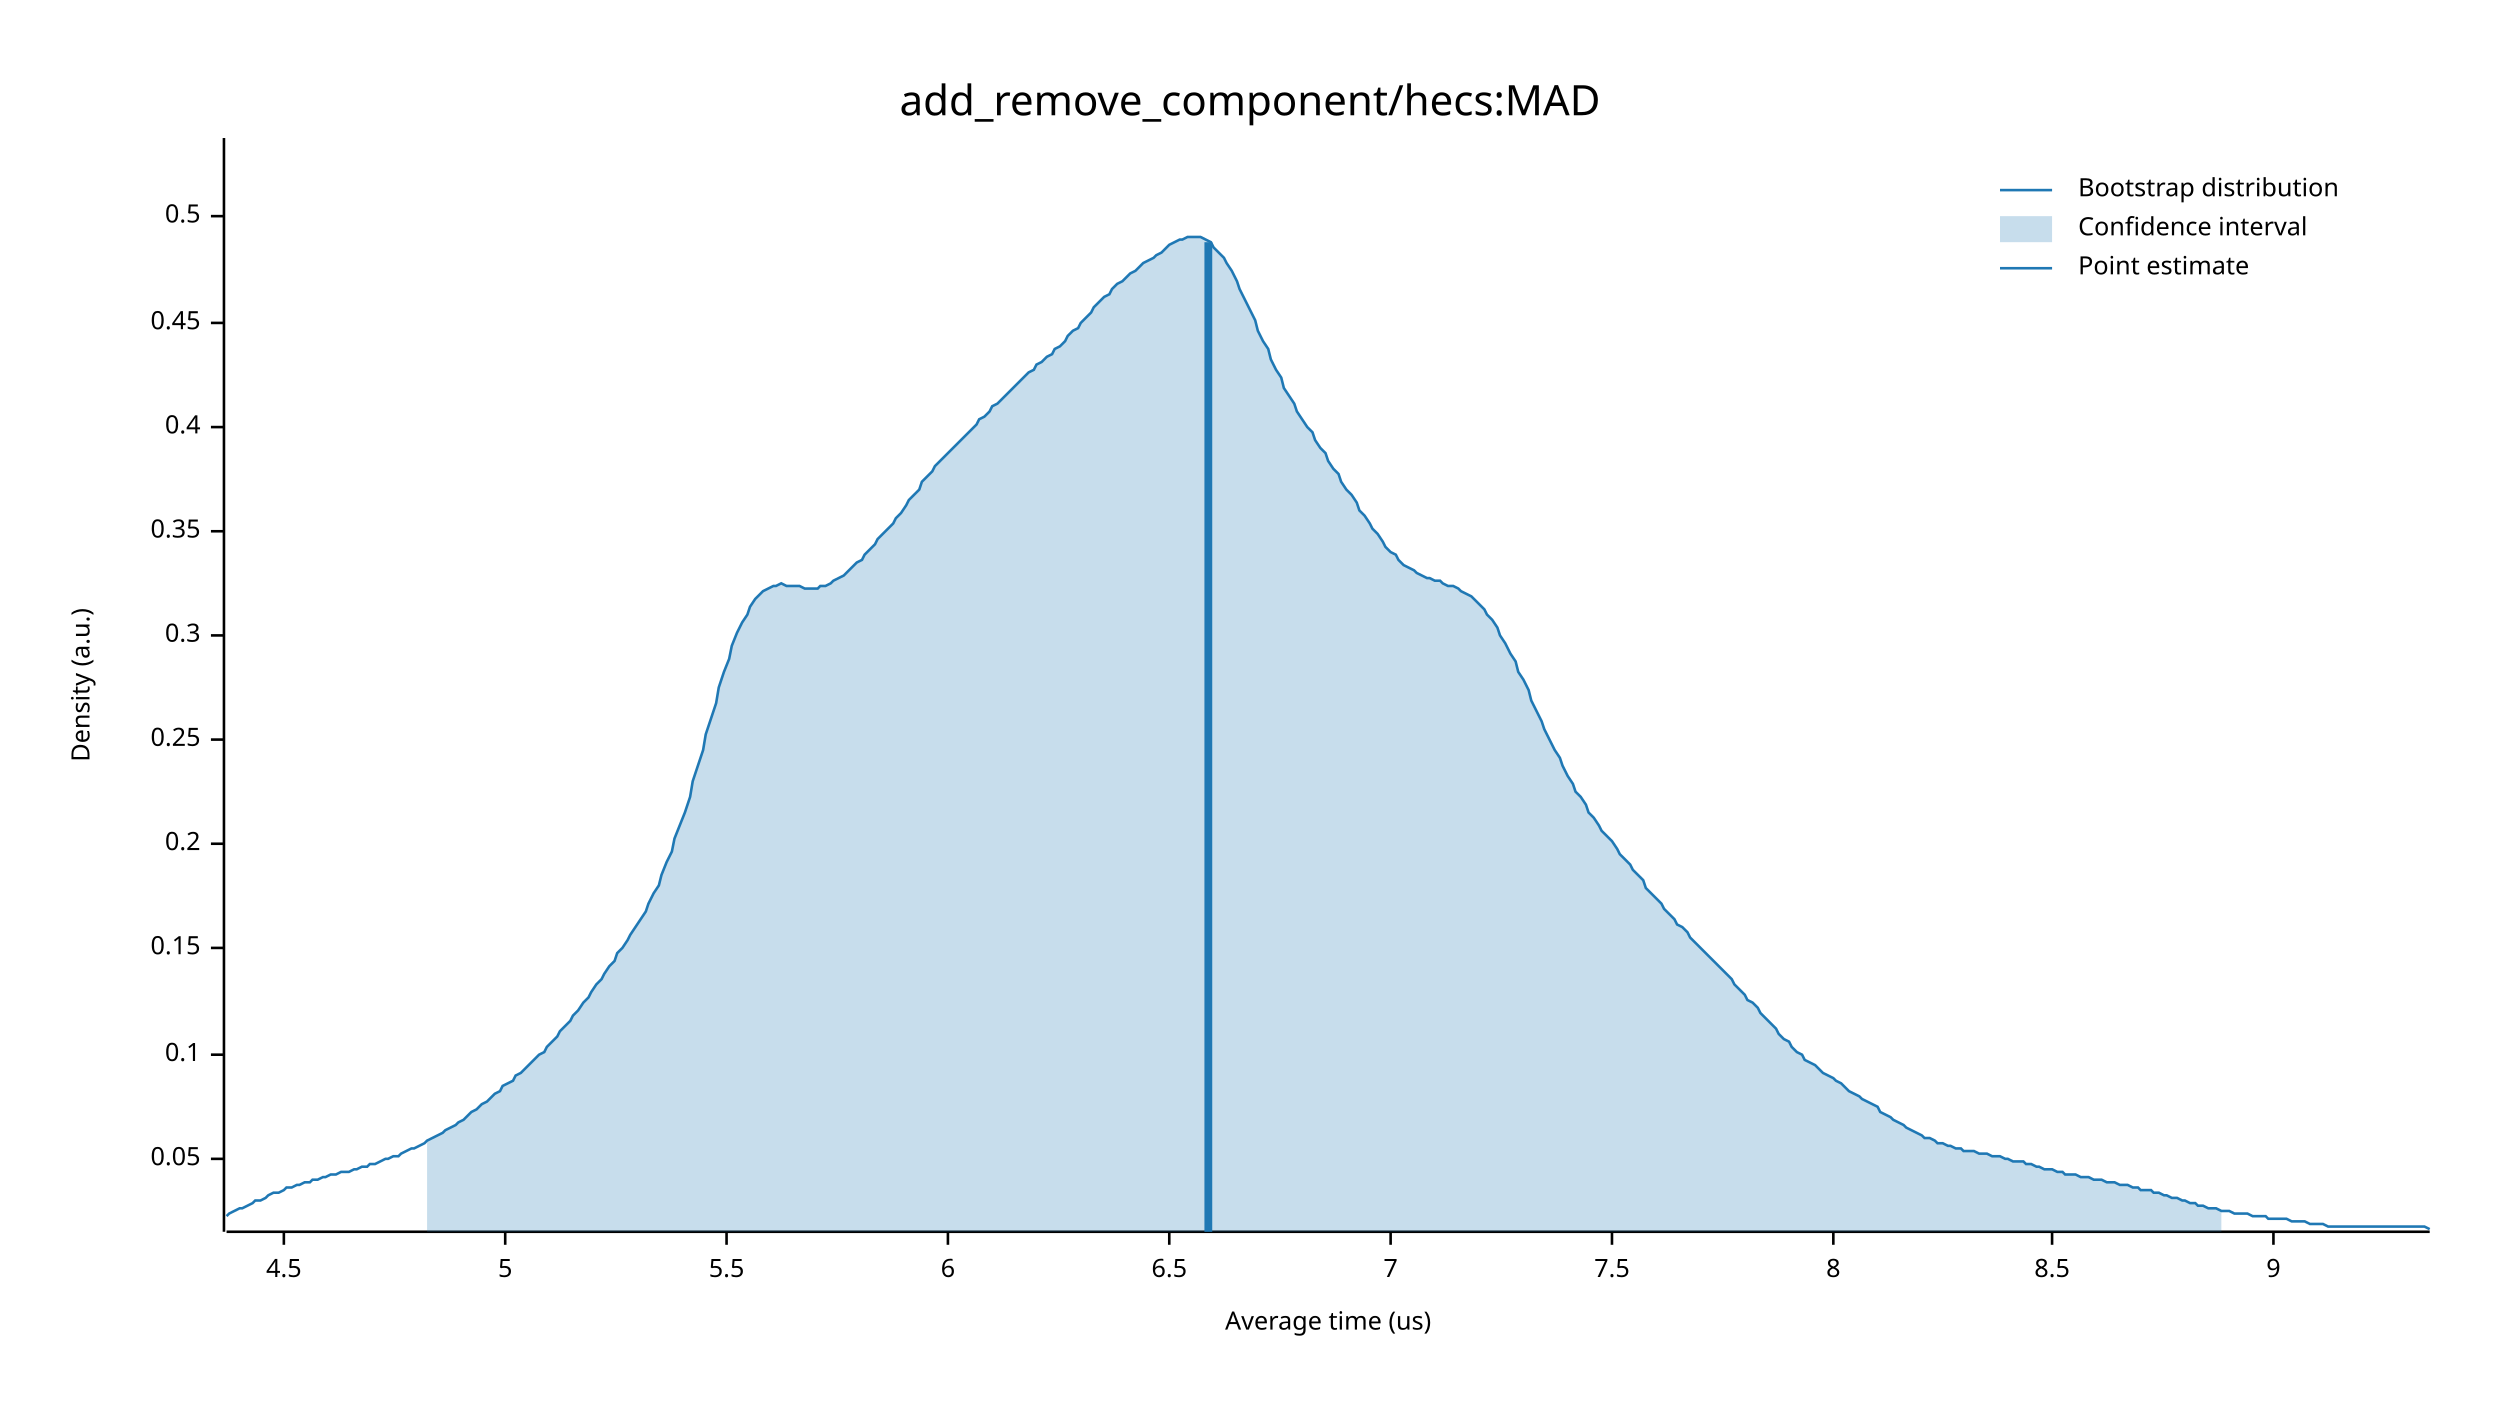
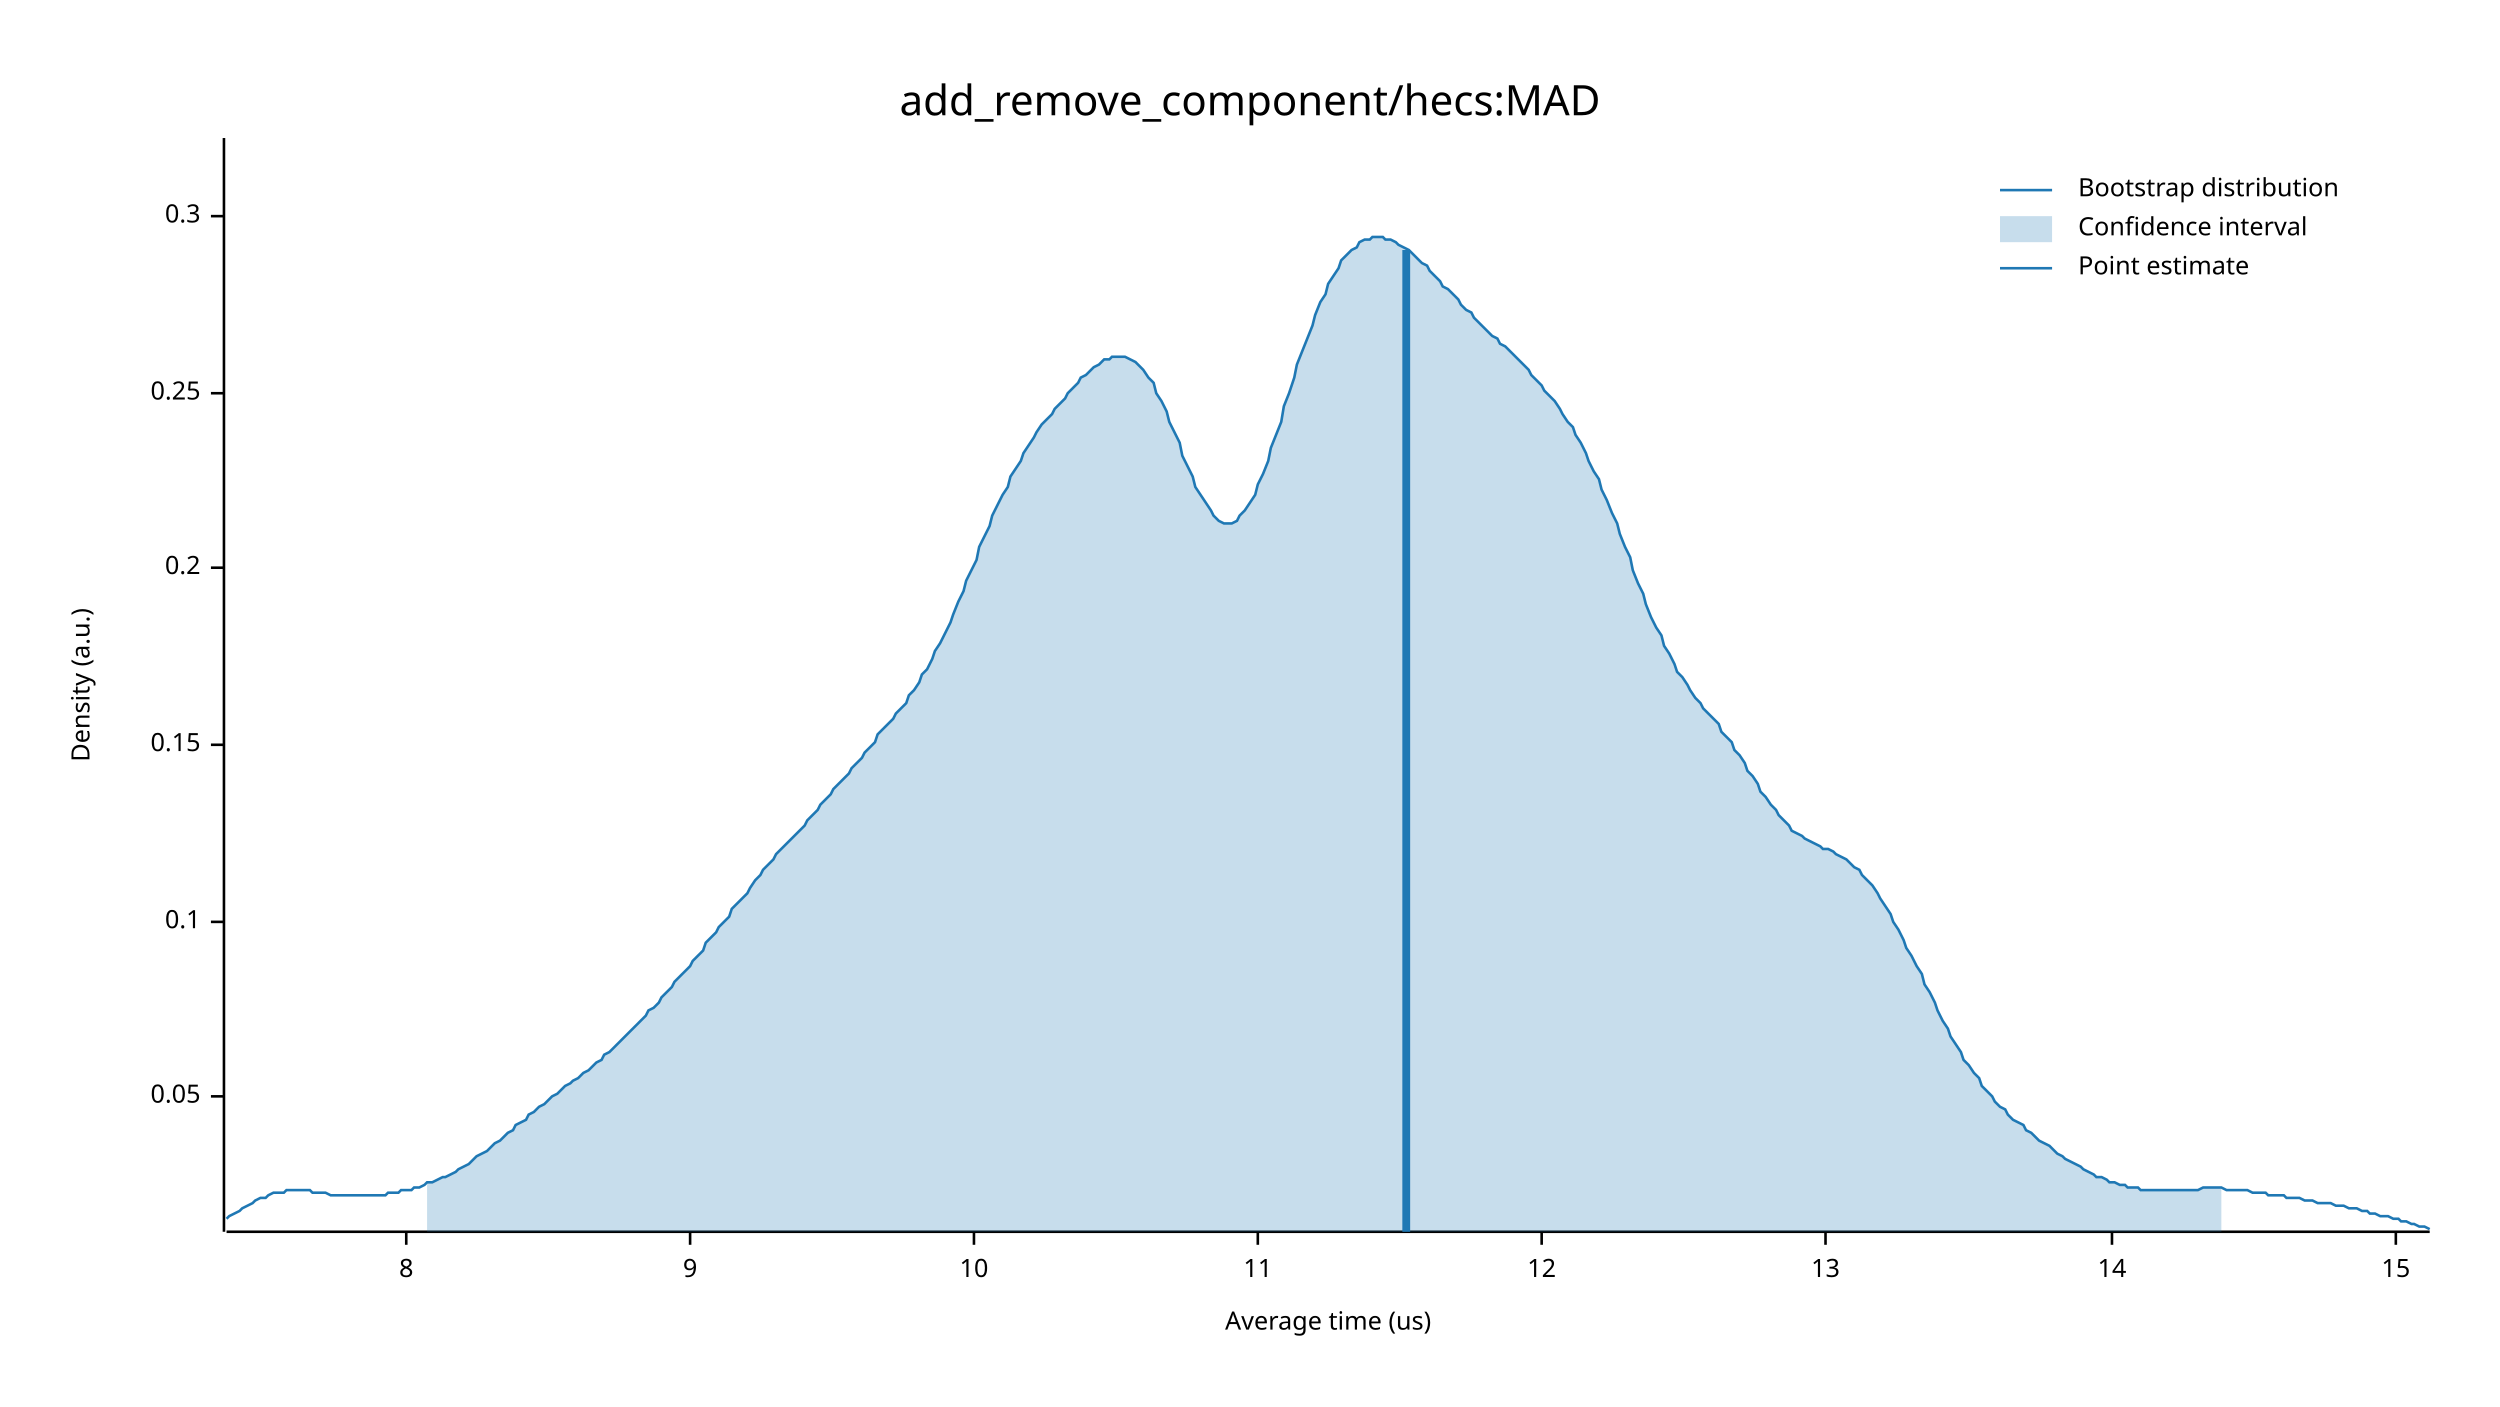
<svg xmlns="http://www.w3.org/2000/svg" width="960" height="540" viewBox="0 0 960 540">
  <text x="480" y="32" dy="0.76em" text-anchor="middle" font-family="sans-serif" font-size="16.129" opacity="1" fill="#000000">
add_remove_component/hecs:MAD
</text>
  <text x="27" y="263" dy="0.76em" text-anchor="middle" font-family="sans-serif" font-size="9.677" opacity="1" fill="#000000" transform="rotate(270, 27, 263)">
Density (a.u.)
</text>
  <text x="510" y="513" dy="-0.5ex" text-anchor="middle" font-family="sans-serif" font-size="9.677" opacity="1" fill="#000000">
Average time (us)
</text>
  <polyline fill="none" opacity="1" stroke="#000000" stroke-width="1" points="86,53 86,473 " />
-   <text x="77" y="445" dy="0.5ex" text-anchor="end" font-family="sans-serif" font-size="9.677" opacity="1" fill="#000000">
+   <text x="77" y="421" dy="0.5ex" text-anchor="end" font-family="sans-serif" font-size="9.677" opacity="1" fill="#000000">
0.05
</text>
-   <polyline fill="none" opacity="1" stroke="#000000" stroke-width="1" points="81,445 86,445 " />
-   <text x="77" y="405" dy="0.5ex" text-anchor="end" font-family="sans-serif" font-size="9.677" opacity="1" fill="#000000">
+   <polyline fill="none" opacity="1" stroke="#000000" stroke-width="1" points="81,421 86,421 " />
+   <text x="77" y="354" dy="0.5ex" text-anchor="end" font-family="sans-serif" font-size="9.677" opacity="1" fill="#000000">
0.1
</text>
-   <polyline fill="none" opacity="1" stroke="#000000" stroke-width="1" points="81,405 86,405 " />
-   <text x="77" y="364" dy="0.5ex" text-anchor="end" font-family="sans-serif" font-size="9.677" opacity="1" fill="#000000">
+   <polyline fill="none" opacity="1" stroke="#000000" stroke-width="1" points="81,354 86,354 " />
+   <text x="77" y="286" dy="0.5ex" text-anchor="end" font-family="sans-serif" font-size="9.677" opacity="1" fill="#000000">
0.15
</text>
-   <polyline fill="none" opacity="1" stroke="#000000" stroke-width="1" points="81,364 86,364 " />
-   <text x="77" y="324" dy="0.5ex" text-anchor="end" font-family="sans-serif" font-size="9.677" opacity="1" fill="#000000">
+   <polyline fill="none" opacity="1" stroke="#000000" stroke-width="1" points="81,286 86,286 " />
+   <text x="77" y="218" dy="0.5ex" text-anchor="end" font-family="sans-serif" font-size="9.677" opacity="1" fill="#000000">
0.2
</text>
-   <polyline fill="none" opacity="1" stroke="#000000" stroke-width="1" points="81,324 86,324 " />
-   <text x="77" y="284" dy="0.5ex" text-anchor="end" font-family="sans-serif" font-size="9.677" opacity="1" fill="#000000">
+   <polyline fill="none" opacity="1" stroke="#000000" stroke-width="1" points="81,218 86,218 " />
+   <text x="77" y="151" dy="0.5ex" text-anchor="end" font-family="sans-serif" font-size="9.677" opacity="1" fill="#000000">
0.25
</text>
-   <polyline fill="none" opacity="1" stroke="#000000" stroke-width="1" points="81,284 86,284 " />
-   <text x="77" y="244" dy="0.5ex" text-anchor="end" font-family="sans-serif" font-size="9.677" opacity="1" fill="#000000">
+   <polyline fill="none" opacity="1" stroke="#000000" stroke-width="1" points="81,151 86,151 " />
+   <text x="77" y="83" dy="0.5ex" text-anchor="end" font-family="sans-serif" font-size="9.677" opacity="1" fill="#000000">
0.3
- </text>
-   <polyline fill="none" opacity="1" stroke="#000000" stroke-width="1" points="81,244 86,244 " />
-   <text x="77" y="204" dy="0.5ex" text-anchor="end" font-family="sans-serif" font-size="9.677" opacity="1" fill="#000000">
- 0.35
- </text>
-   <polyline fill="none" opacity="1" stroke="#000000" stroke-width="1" points="81,204 86,204 " />
-   <text x="77" y="164" dy="0.5ex" text-anchor="end" font-family="sans-serif" font-size="9.677" opacity="1" fill="#000000">
- 0.4
- </text>
-   <polyline fill="none" opacity="1" stroke="#000000" stroke-width="1" points="81,164 86,164 " />
-   <text x="77" y="124" dy="0.5ex" text-anchor="end" font-family="sans-serif" font-size="9.677" opacity="1" fill="#000000">
- 0.45
- </text>
-   <polyline fill="none" opacity="1" stroke="#000000" stroke-width="1" points="81,124 86,124 " />
-   <text x="77" y="83" dy="0.5ex" text-anchor="end" font-family="sans-serif" font-size="9.677" opacity="1" fill="#000000">
- 0.5
</text>
  <polyline fill="none" opacity="1" stroke="#000000" stroke-width="1" points="81,83 86,83 " />
  <polyline fill="none" opacity="1" stroke="#000000" stroke-width="1" points="87,473 933,473 " />
-   <text x="109" y="483" dy="0.76em" text-anchor="middle" font-family="sans-serif" font-size="9.677" opacity="1" fill="#000000">
- 4.5
- </text>
-   <polyline fill="none" opacity="1" stroke="#000000" stroke-width="1" points="109,473 109,478 " />
-   <text x="194" y="483" dy="0.76em" text-anchor="middle" font-family="sans-serif" font-size="9.677" opacity="1" fill="#000000">
- 5
- </text>
-   <polyline fill="none" opacity="1" stroke="#000000" stroke-width="1" points="194,473 194,478 " />
-   <text x="279" y="483" dy="0.76em" text-anchor="middle" font-family="sans-serif" font-size="9.677" opacity="1" fill="#000000">
- 5.5
- </text>
-   <polyline fill="none" opacity="1" stroke="#000000" stroke-width="1" points="279,473 279,478 " />
-   <text x="364" y="483" dy="0.76em" text-anchor="middle" font-family="sans-serif" font-size="9.677" opacity="1" fill="#000000">
- 6
- </text>
-   <polyline fill="none" opacity="1" stroke="#000000" stroke-width="1" points="364,473 364,478 " />
-   <text x="449" y="483" dy="0.76em" text-anchor="middle" font-family="sans-serif" font-size="9.677" opacity="1" fill="#000000">
- 6.5
- </text>
-   <polyline fill="none" opacity="1" stroke="#000000" stroke-width="1" points="449,473 449,478 " />
-   <text x="534" y="483" dy="0.76em" text-anchor="middle" font-family="sans-serif" font-size="9.677" opacity="1" fill="#000000">
- 7
- </text>
-   <polyline fill="none" opacity="1" stroke="#000000" stroke-width="1" points="534,473 534,478 " />
-   <text x="619" y="483" dy="0.76em" text-anchor="middle" font-family="sans-serif" font-size="9.677" opacity="1" fill="#000000">
- 7.5
- </text>
-   <polyline fill="none" opacity="1" stroke="#000000" stroke-width="1" points="619,473 619,478 " />
-   <text x="704" y="483" dy="0.76em" text-anchor="middle" font-family="sans-serif" font-size="9.677" opacity="1" fill="#000000">
+   <text x="156" y="483" dy="0.76em" text-anchor="middle" font-family="sans-serif" font-size="9.677" opacity="1" fill="#000000">
8
</text>
-   <polyline fill="none" opacity="1" stroke="#000000" stroke-width="1" points="704,473 704,478 " />
-   <text x="788" y="483" dy="0.76em" text-anchor="middle" font-family="sans-serif" font-size="9.677" opacity="1" fill="#000000">
- 8.5
- </text>
-   <polyline fill="none" opacity="1" stroke="#000000" stroke-width="1" points="788,473 788,478 " />
-   <text x="873" y="483" dy="0.76em" text-anchor="middle" font-family="sans-serif" font-size="9.677" opacity="1" fill="#000000">
+   <polyline fill="none" opacity="1" stroke="#000000" stroke-width="1" points="156,473 156,478 " />
+   <text x="265" y="483" dy="0.76em" text-anchor="middle" font-family="sans-serif" font-size="9.677" opacity="1" fill="#000000">
9
</text>
-   <polyline fill="none" opacity="1" stroke="#000000" stroke-width="1" points="873,473 873,478 " />
-   <polyline fill="none" opacity="1" stroke="#1F78B4" stroke-width="1" points="87,467 88,466 90,465 92,464 93,464 95,463 97,462 98,461 100,461 102,460 103,459 105,458 107,458 109,457 110,456 112,456 114,455 115,455 117,454 119,454 120,453 122,453 124,452 125,452 127,451 129,451 131,450 132,450 134,450 136,449 137,449 139,448 141,448 142,447 144,447 146,446 148,445 149,445 151,444 153,444 154,443 156,442 158,441 159,441 161,440 163,439 164,438 166,437 168,436 170,435 171,434 173,433 175,432 176,431 178,430 180,428 181,427 183,426 185,424 187,423 188,422 190,420 192,419 193,417 195,416 197,415 198,413 200,412 202,410 203,409 205,407 207,405 209,404 210,402 212,400 214,398 215,396 217,394 219,392 220,390 222,388 224,385 226,383 227,381 229,378 231,376 232,374 234,371 236,369 237,366 239,364 241,361 242,359 244,356 246,353 248,350 249,347 251,343 253,340 254,336 256,331 258,327 259,322 261,317 263,312 265,306 266,300 268,294 270,288 271,282 273,276 275,270 276,264 278,258 280,253 281,248 283,243 285,239 287,236 288,233 290,230 292,228 293,227 295,226 297,225 298,225 300,224 302,225 304,225 305,225 307,225 309,226 310,226 312,226 314,226 315,225 317,225 319,224 320,223 322,222 324,221 326,219 327,218 329,216 331,215 332,213 334,211 336,209 337,207 339,205 341,203 343,201 344,199 346,197 348,194 349,192 351,190 353,188 354,185 356,183 358,181 359,179 361,177 363,175 365,173 366,172 368,170 370,168 371,167 373,165 375,163 376,161 378,160 380,158 381,156 383,155 385,153 387,151 388,150 390,148 392,146 393,145 395,143 397,142 398,140 400,139 402,137 404,136 405,134 407,133 409,131 410,129 412,127 414,126 415,124 417,122 419,120 420,118 422,116 424,114 426,113 427,111 429,109 431,108 432,107 434,105 436,104 437,103 439,101 441,100 443,99 444,98 446,97 448,95 449,94 451,93 453,92 454,92 456,91 458,91 459,91 461,91 463,92 465,93 466,95 468,97 470,99 471,101 473,104 475,108 476,111 478,115 480,119 482,123 483,127 485,131 487,134 488,138 490,142 492,145 493,149 495,152 497,155 498,158 500,161 502,164 504,166 505,169 507,172 509,174 510,177 512,180 514,182 515,185 517,188 519,190 521,193 522,196 524,198 526,201 527,203 529,205 531,208 532,210 534,212 536,213 537,215 539,217 541,218 543,219 544,220 546,221 548,222 549,222 551,223 553,223 554,224 556,225 558,225 560,226 561,227 563,228 565,229 566,230 568,232 570,234 571,236 573,238 575,241 576,244 578,247 580,251 582,254 583,258 585,261 587,265 588,269 590,273 592,277 593,280 595,284 597,288 599,291 600,294 602,298 604,301 605,304 607,306 609,309 610,312 612,314 614,317 615,319 617,321 619,323 621,326 622,328 624,330 626,332 627,334 629,336 631,338 632,341 634,343 636,345 638,347 639,349 641,351 643,353 644,355 646,356 648,358 649,360 651,362 653,364 654,365 656,367 658,369 660,371 661,372 663,374 665,376 666,378 668,380 670,382 671,384 673,385 675,387 676,389 678,391 680,393 682,395 683,397 685,399 687,400 688,402 690,404 692,405 693,407 695,408 697,409 699,411 700,412 702,413 704,414 705,415 707,416 709,418 710,419 712,420 714,421 715,422 717,423 719,424 721,425 722,427 724,428 726,429 727,430 729,431 731,432 732,433 734,434 736,435 738,436 739,437 741,437 743,438 744,439 746,439 748,440 749,440 751,441 753,441 754,442 756,442 758,442 760,443 761,443 763,443 765,444 766,444 768,444 770,445 771,445 773,446 775,446 777,446 778,447 780,447 782,448 783,448 785,449 787,449 788,449 790,450 792,450 793,451 795,451 797,451 799,452 800,452 802,452 804,453 805,453 807,453 809,454 810,454 812,454 814,455 816,455 817,455 819,456 821,456 822,457 824,457 826,457 827,458 829,458 831,459 832,459 834,460 836,460 838,461 839,461 841,462 843,462 844,463 846,463 848,464 849,464 851,464 853,465 855,465 856,465 858,466 860,466 861,466 863,466 865,467 866,467 868,467 870,467 871,468 873,468 875,468 877,468 878,468 880,469 882,469 883,469 885,469 887,470 888,470 890,470 892,470 894,471 895,471 897,471 899,471 900,471 902,471 904,471 905,471 907,471 909,471 910,471 912,471 914,471 916,471 917,471 919,471 921,471 922,471 924,471 926,471 927,471 929,471 931,471 933,472 " />
-   <polygon opacity="0.25" fill="#1F78B4" points="164,438 166,437 168,436 170,435 171,434 173,433 175,432 176,431 178,430 180,428 181,427 183,426 185,424 187,423 188,422 190,420 192,419 193,417 195,416 197,415 198,413 200,412 202,410 203,409 205,407 207,405 209,404 210,402 212,400 214,398 215,396 217,394 219,392 220,390 222,388 224,385 226,383 227,381 229,378 231,376 232,374 234,371 236,369 237,366 239,364 241,361 242,359 244,356 246,353 248,350 249,347 251,343 253,340 254,336 256,331 258,327 259,322 261,317 263,312 265,306 266,300 268,294 270,288 271,282 273,276 275,270 276,264 278,258 280,253 281,248 283,243 285,239 287,236 288,233 290,230 292,228 293,227 295,226 297,225 298,225 300,224 302,225 304,225 305,225 307,225 309,226 310,226 312,226 314,226 315,225 317,225 319,224 320,223 322,222 324,221 326,219 327,218 329,216 331,215 332,213 334,211 336,209 337,207 339,205 341,203 343,201 344,199 346,197 348,194 349,192 351,190 353,188 354,185 356,183 358,181 359,179 361,177 363,175 365,173 366,172 368,170 370,168 371,167 373,165 375,163 376,161 378,160 380,158 381,156 383,155 385,153 387,151 388,150 390,148 392,146 393,145 395,143 397,142 398,140 400,139 402,137 404,136 405,134 407,133 409,131 410,129 412,127 414,126 415,124 417,122 419,120 420,118 422,116 424,114 426,113 427,111 429,109 431,108 432,107 434,105 436,104 437,103 439,101 441,100 443,99 444,98 446,97 448,95 449,94 451,93 453,92 454,92 456,91 458,91 459,91 461,91 463,92 465,93 466,95 468,97 470,99 471,101 473,104 475,108 476,111 478,115 480,119 482,123 483,127 485,131 487,134 488,138 490,142 492,145 493,149 495,152 497,155 498,158 500,161 502,164 504,166 505,169 507,172 509,174 510,177 512,180 514,182 515,185 517,188 519,190 521,193 522,196 524,198 526,201 527,203 529,205 531,208 532,210 534,212 536,213 537,215 539,217 541,218 543,219 544,220 546,221 548,222 549,222 551,223 553,223 554,224 556,225 558,225 560,226 561,227 563,228 565,229 566,230 568,232 570,234 571,236 573,238 575,241 576,244 578,247 580,251 582,254 583,258 585,261 587,265 588,269 590,273 592,277 593,280 595,284 597,288 599,291 600,294 602,298 604,301 605,304 607,306 609,309 610,312 612,314 614,317 615,319 617,321 619,323 621,326 622,328 624,330 626,332 627,334 629,336 631,338 632,341 634,343 636,345 638,347 639,349 641,351 643,353 644,355 646,356 648,358 649,360 651,362 653,364 654,365 656,367 658,369 660,371 661,372 663,374 665,376 666,378 668,380 670,382 671,384 673,385 675,387 676,389 678,391 680,393 682,395 683,397 685,399 687,400 688,402 690,404 692,405 693,407 695,408 697,409 699,411 700,412 702,413 704,414 705,415 707,416 709,418 710,419 712,420 714,421 715,422 717,423 719,424 721,425 722,427 724,428 726,429 727,430 729,431 731,432 732,433 734,434 736,435 738,436 739,437 741,437 743,438 744,439 746,439 748,440 749,440 751,441 753,441 754,442 756,442 758,442 760,443 761,443 763,443 765,444 766,444 768,444 770,445 771,445 773,446 775,446 777,446 778,447 780,447 782,448 783,448 785,449 787,449 788,449 790,450 792,450 793,451 795,451 797,451 799,452 800,452 802,452 804,453 805,453 807,453 809,454 810,454 812,454 814,455 816,455 817,455 819,456 821,456 822,457 824,457 826,457 827,458 829,458 831,459 832,459 834,460 836,460 838,461 839,461 841,462 843,462 844,463 846,463 848,464 849,464 851,464 853,465 853,473 164,473 " />
-   <polyline fill="none" opacity="1" stroke="#1F78B4" stroke-width="3" points="464,473 464,93 " />
+   <polyline fill="none" opacity="1" stroke="#000000" stroke-width="1" points="265,473 265,478 " />
+   <text x="374" y="483" dy="0.76em" text-anchor="middle" font-family="sans-serif" font-size="9.677" opacity="1" fill="#000000">
+ 10
+ </text>
+   <polyline fill="none" opacity="1" stroke="#000000" stroke-width="1" points="374,473 374,478 " />
+   <text x="483" y="483" dy="0.76em" text-anchor="middle" font-family="sans-serif" font-size="9.677" opacity="1" fill="#000000">
+ 11
+ </text>
+   <polyline fill="none" opacity="1" stroke="#000000" stroke-width="1" points="483,473 483,478 " />
+   <text x="592" y="483" dy="0.76em" text-anchor="middle" font-family="sans-serif" font-size="9.677" opacity="1" fill="#000000">
+ 12
+ </text>
+   <polyline fill="none" opacity="1" stroke="#000000" stroke-width="1" points="592,473 592,478 " />
+   <text x="701" y="483" dy="0.76em" text-anchor="middle" font-family="sans-serif" font-size="9.677" opacity="1" fill="#000000">
+ 13
+ </text>
+   <polyline fill="none" opacity="1" stroke="#000000" stroke-width="1" points="701,473 701,478 " />
+   <text x="811" y="483" dy="0.76em" text-anchor="middle" font-family="sans-serif" font-size="9.677" opacity="1" fill="#000000">
+ 14
+ </text>
+   <polyline fill="none" opacity="1" stroke="#000000" stroke-width="1" points="811,473 811,478 " />
+   <text x="920" y="483" dy="0.76em" text-anchor="middle" font-family="sans-serif" font-size="9.677" opacity="1" fill="#000000">
+ 15
+ </text>
+   <polyline fill="none" opacity="1" stroke="#000000" stroke-width="1" points="920,473 920,478 " />
+   <polyline fill="none" opacity="1" stroke="#1F78B4" stroke-width="1" points="87,468 88,467 90,466 92,465 93,464 95,463 97,462 98,461 100,460 102,460 103,459 105,458 107,458 109,458 110,457 112,457 114,457 115,457 117,457 119,457 120,458 122,458 124,458 125,458 127,459 129,459 131,459 132,459 134,459 136,459 137,459 139,459 141,459 142,459 144,459 146,459 148,459 149,458 151,458 153,458 154,457 156,457 158,457 159,456 161,456 163,455 164,454 166,454 168,453 170,452 171,452 173,451 175,450 176,449 178,448 180,447 181,446 183,444 185,443 187,442 188,441 190,439 192,438 193,437 195,435 197,434 198,432 200,431 202,430 203,428 205,427 207,425 209,424 210,423 212,421 214,420 215,419 217,417 219,416 220,415 222,414 224,412 226,411 227,410 229,408 231,407 232,405 234,404 236,402 237,401 239,399 241,397 242,396 244,394 246,392 248,390 249,388 251,387 253,385 254,383 256,381 258,379 259,377 261,375 263,373 265,371 266,369 268,367 270,365 271,362 273,360 275,358 276,356 278,354 280,352 281,349 283,347 285,345 287,343 288,341 290,338 292,336 293,334 295,332 297,330 298,328 300,326 302,324 304,322 305,321 307,319 309,317 310,315 312,313 314,311 315,309 317,307 319,305 320,303 322,301 324,299 326,297 327,295 329,293 331,291 332,289 334,287 336,285 337,282 339,280 341,278 343,276 344,274 346,272 348,270 349,267 351,265 353,262 354,259 356,257 358,253 359,250 361,247 363,243 365,239 366,236 368,231 370,227 371,223 373,219 375,215 376,210 378,206 380,202 381,198 383,194 385,190 387,187 388,183 390,180 392,177 393,174 395,171 397,168 398,166 400,163 402,161 404,159 405,157 407,155 409,153 410,151 412,149 414,147 415,145 417,144 419,142 420,141 422,140 424,138 426,138 427,137 429,137 431,137 432,137 434,138 436,139 437,140 439,142 441,145 443,147 444,151 446,154 448,158 449,162 451,166 453,170 454,175 456,179 458,183 459,187 461,190 463,193 465,196 466,198 468,200 470,201 471,201 473,201 475,200 476,198 478,196 480,193 482,190 483,186 485,182 487,177 488,172 490,167 492,162 493,156 495,151 497,145 498,140 500,135 502,130 504,125 505,121 507,116 509,113 510,109 512,106 514,103 515,100 517,98 519,96 521,95 522,93 524,92 526,92 527,91 529,91 531,91 532,92 534,92 536,93 537,94 539,95 541,96 543,98 544,99 546,101 548,102 549,104 551,106 553,108 554,110 556,111 558,113 560,115 561,117 563,119 565,120 566,122 568,124 570,126 571,127 573,129 575,130 576,132 578,133 580,135 582,137 583,138 585,140 587,142 588,144 590,146 592,148 593,150 595,152 597,154 599,157 600,159 602,162 604,164 605,167 607,170 609,174 610,177 612,181 614,184 615,188 617,192 619,197 621,201 622,205 624,210 626,214 627,219 629,224 631,228 632,232 634,237 636,241 638,244 639,248 641,251 643,255 644,258 646,260 648,263 649,265 651,268 653,270 654,272 656,274 658,276 660,278 661,281 663,283 665,285 666,288 668,290 670,293 671,296 673,298 675,301 676,304 678,306 680,309 682,311 683,313 685,315 687,317 688,319 690,320 692,321 693,322 695,323 697,324 699,325 700,326 702,326 704,327 705,328 707,329 709,330 710,331 712,333 714,334 715,336 717,338 719,340 721,343 722,345 724,348 726,351 727,354 729,357 731,361 732,364 734,367 736,371 738,374 739,378 741,381 743,385 744,388 746,392 748,395 749,398 751,401 753,404 754,407 756,409 758,412 760,414 761,417 763,419 765,421 766,423 768,425 770,426 771,428 773,430 775,431 777,432 778,434 780,435 782,437 783,438 785,439 787,440 788,441 790,443 792,444 793,445 795,446 797,447 799,448 800,449 802,450 804,451 805,452 807,452 809,453 810,454 812,454 814,455 816,455 817,456 819,456 821,456 822,457 824,457 826,457 827,457 829,457 831,457 832,457 834,457 836,457 838,457 839,457 841,457 843,457 844,457 846,456 848,456 849,456 851,456 853,456 855,457 856,457 858,457 860,457 861,457 863,457 865,458 866,458 868,458 870,458 871,459 873,459 875,459 877,459 878,460 880,460 882,460 883,460 885,461 887,461 888,461 890,462 892,462 894,462 895,462 897,463 899,463 900,463 902,464 904,464 905,464 907,465 909,465 910,466 912,466 914,467 916,467 917,467 919,468 921,468 922,469 924,469 926,470 927,470 929,471 931,471 933,472 " />
+   <polygon opacity="0.25" fill="#1F78B4" points="164,454 166,454 168,453 170,452 171,452 173,451 175,450 176,449 178,448 180,447 181,446 183,444 185,443 187,442 188,441 190,439 192,438 193,437 195,435 197,434 198,432 200,431 202,430 203,428 205,427 207,425 209,424 210,423 212,421 214,420 215,419 217,417 219,416 220,415 222,414 224,412 226,411 227,410 229,408 231,407 232,405 234,404 236,402 237,401 239,399 241,397 242,396 244,394 246,392 248,390 249,388 251,387 253,385 254,383 256,381 258,379 259,377 261,375 263,373 265,371 266,369 268,367 270,365 271,362 273,360 275,358 276,356 278,354 280,352 281,349 283,347 285,345 287,343 288,341 290,338 292,336 293,334 295,332 297,330 298,328 300,326 302,324 304,322 305,321 307,319 309,317 310,315 312,313 314,311 315,309 317,307 319,305 320,303 322,301 324,299 326,297 327,295 329,293 331,291 332,289 334,287 336,285 337,282 339,280 341,278 343,276 344,274 346,272 348,270 349,267 351,265 353,262 354,259 356,257 358,253 359,250 361,247 363,243 365,239 366,236 368,231 370,227 371,223 373,219 375,215 376,210 378,206 380,202 381,198 383,194 385,190 387,187 388,183 390,180 392,177 393,174 395,171 397,168 398,166 400,163 402,161 404,159 405,157 407,155 409,153 410,151 412,149 414,147 415,145 417,144 419,142 420,141 422,140 424,138 426,138 427,137 429,137 431,137 432,137 434,138 436,139 437,140 439,142 441,145 443,147 444,151 446,154 448,158 449,162 451,166 453,170 454,175 456,179 458,183 459,187 461,190 463,193 465,196 466,198 468,200 470,201 471,201 473,201 475,200 476,198 478,196 480,193 482,190 483,186 485,182 487,177 488,172 490,167 492,162 493,156 495,151 497,145 498,140 500,135 502,130 504,125 505,121 507,116 509,113 510,109 512,106 514,103 515,100 517,98 519,96 521,95 522,93 524,92 526,92 527,91 529,91 531,91 532,92 534,92 536,93 537,94 539,95 541,96 543,98 544,99 546,101 548,102 549,104 551,106 553,108 554,110 556,111 558,113 560,115 561,117 563,119 565,120 566,122 568,124 570,126 571,127 573,129 575,130 576,132 578,133 580,135 582,137 583,138 585,140 587,142 588,144 590,146 592,148 593,150 595,152 597,154 599,157 600,159 602,162 604,164 605,167 607,170 609,174 610,177 612,181 614,184 615,188 617,192 619,197 621,201 622,205 624,210 626,214 627,219 629,224 631,228 632,232 634,237 636,241 638,244 639,248 641,251 643,255 644,258 646,260 648,263 649,265 651,268 653,270 654,272 656,274 658,276 660,278 661,281 663,283 665,285 666,288 668,290 670,293 671,296 673,298 675,301 676,304 678,306 680,309 682,311 683,313 685,315 687,317 688,319 690,320 692,321 693,322 695,323 697,324 699,325 700,326 702,326 704,327 705,328 707,329 709,330 710,331 712,333 714,334 715,336 717,338 719,340 721,343 722,345 724,348 726,351 727,354 729,357 731,361 732,364 734,367 736,371 738,374 739,378 741,381 743,385 744,388 746,392 748,395 749,398 751,401 753,404 754,407 756,409 758,412 760,414 761,417 763,419 765,421 766,423 768,425 770,426 771,428 773,430 775,431 777,432 778,434 780,435 782,437 783,438 785,439 787,440 788,441 790,443 792,444 793,445 795,446 797,447 799,448 800,449 802,450 804,451 805,452 807,452 809,453 810,454 812,454 814,455 816,455 817,456 819,456 821,456 822,457 824,457 826,457 827,457 829,457 831,457 832,457 834,457 836,457 838,457 839,457 841,457 843,457 844,457 846,456 848,456 849,456 851,456 853,456 853,473 164,473 " />
+   <polyline fill="none" opacity="1" stroke="#1F78B4" stroke-width="3" points="540,473 540,96 " />
  <text x="798" y="68" dy="0.76em" text-anchor="start" font-family="sans-serif" font-size="9.677" opacity="1" fill="#000000">
Bootstrap distribution
</text>
  <text x="798" y="83" dy="0.76em" text-anchor="start" font-family="sans-serif" font-size="9.677" opacity="1" fill="#000000">
Confidence interval
</text>
  <text x="798" y="98" dy="0.76em" text-anchor="start" font-family="sans-serif" font-size="9.677" opacity="1" fill="#000000">
Point estimate
</text>
  <polyline fill="none" opacity="1" stroke="#1F78B4" stroke-width="1" points="768,73 788,73 " />
  <rect x="768" y="83" width="20" height="10" opacity="0.25" fill="#1F78B4" stroke="none" />
  <polyline fill="none" opacity="1" stroke="#1F78B4" stroke-width="1" points="768,103 788,103 " />
</svg>
